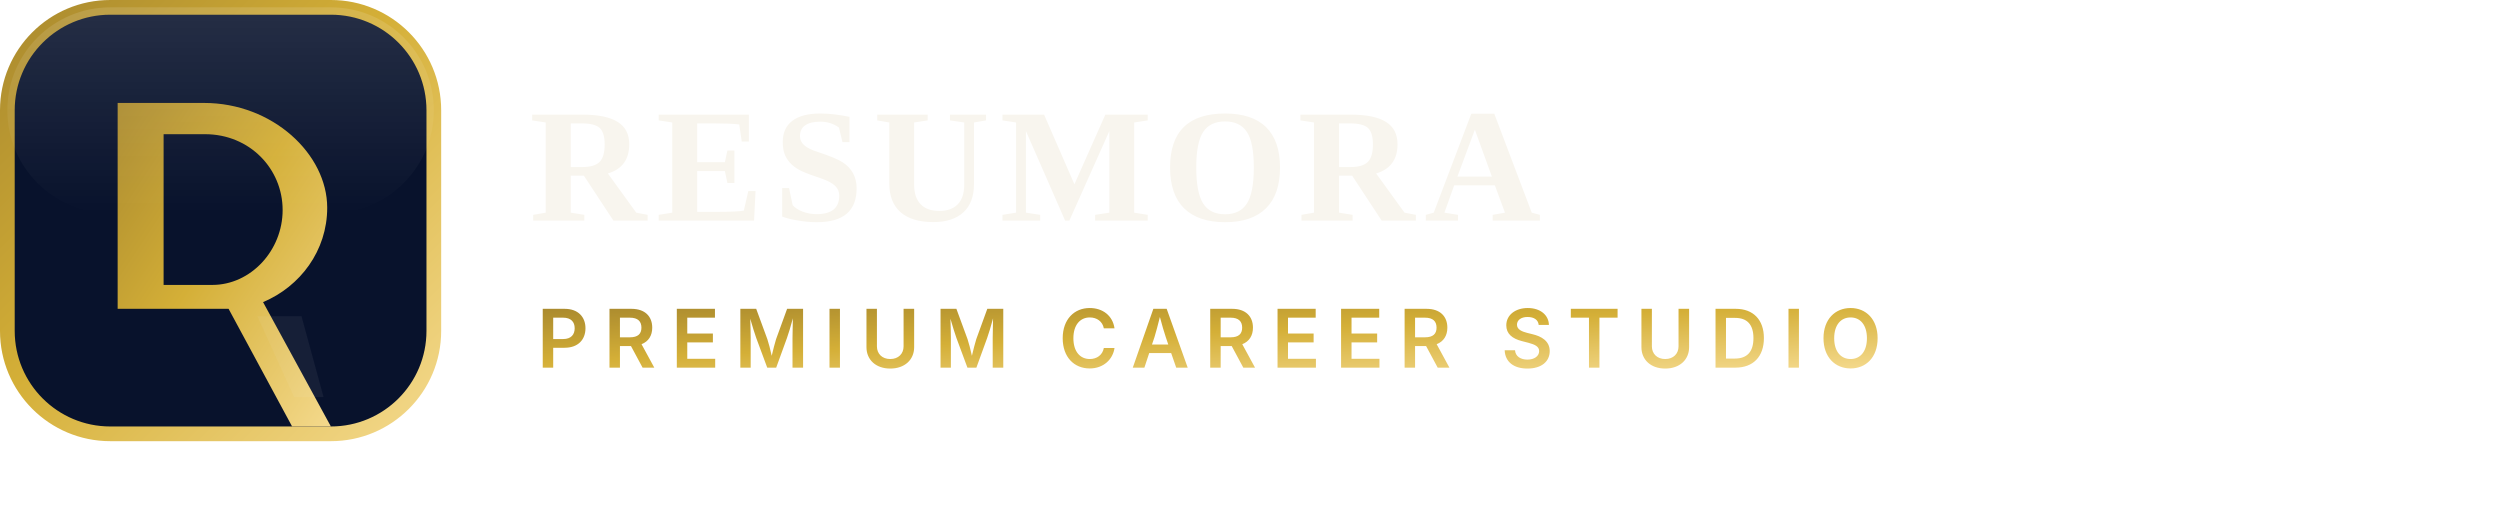
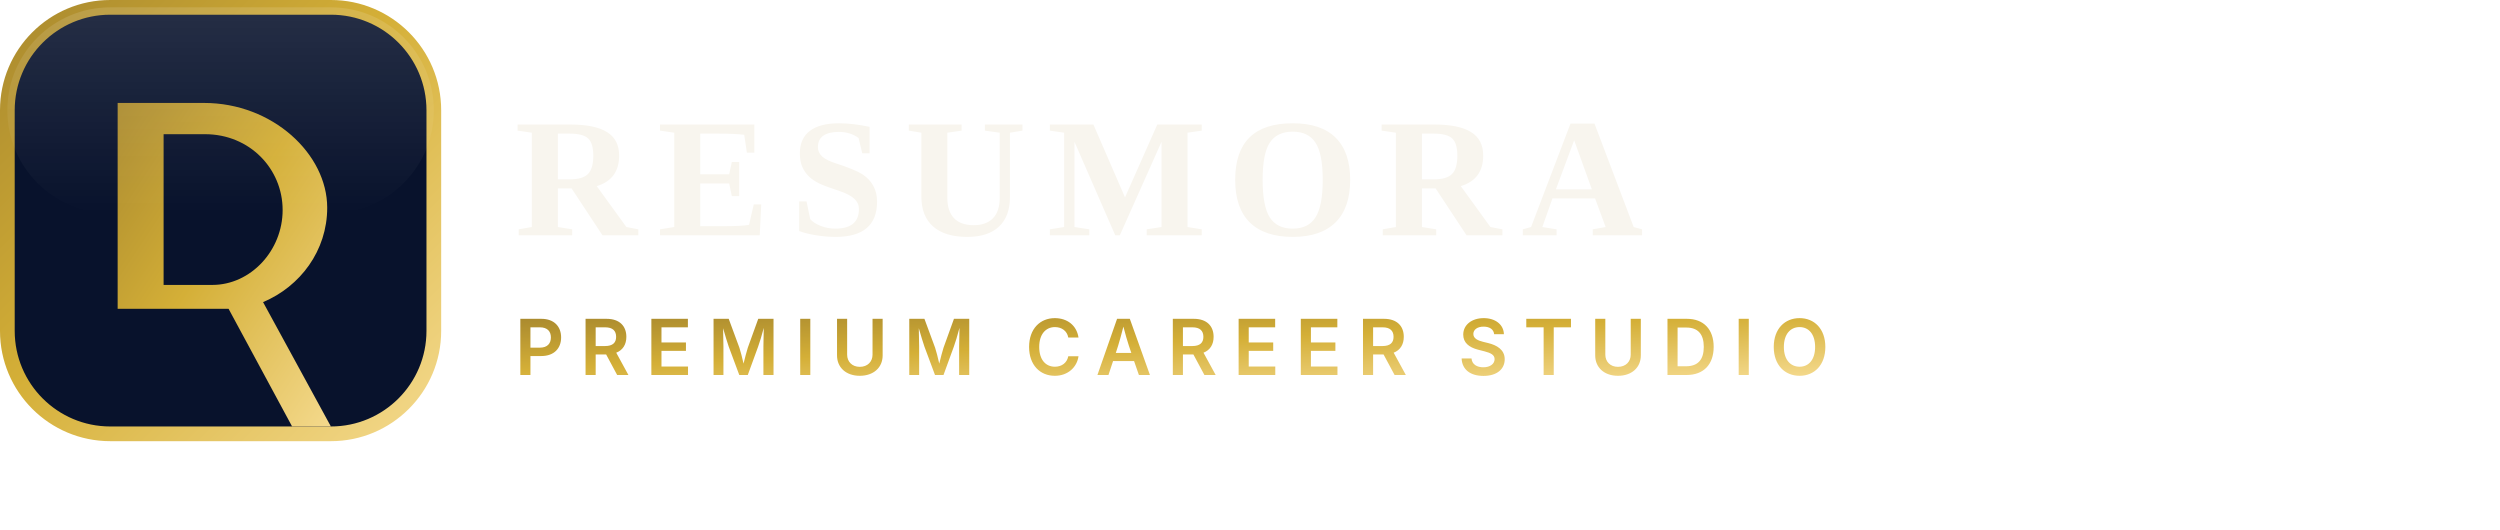
<svg xmlns="http://www.w3.org/2000/svg" width="340" height="72" viewBox="0 0 340 72" fill="none" role="img" aria-label="Resumora Premium Career Studio">
  <defs>
    <linearGradient id="resumoraGold" x1="0%" y1="0%" x2="100%" y2="100%">
      <stop offset="0%" stop-color="#AA8A2E" />
      <stop offset="45%" stop-color="#D4AF37" />
      <stop offset="100%" stop-color="#F4D98C" />
    </linearGradient>
    <linearGradient id="resumoraGlow" x1="0%" y1="0%" x2="0%" y2="100%">
      <stop offset="0%" stop-color="#FFFFFF" stop-opacity="0.12" />
      <stop offset="100%" stop-color="#FFFFFF" stop-opacity="0" />
    </linearGradient>
  </defs>
  <rect x="1" y="1" width="58" height="58" rx="14" fill="#08122C" stroke="url(#resumoraGold)" stroke-width="2" />
  <path d="M16 42V14H27.75C37.087 14 44.5 20.962 44.5 28.25C44.5 34.087 40.837 38.962 35.775 41.087L45 58H39.725L31.087 42H21.25V38.75H28.875C34.087 38.75 38.438 34.087 38.438 28.562C38.438 22.962 33.962 18.25 27.887 18.25H22.25V42H16Z" fill="url(#resumoraGold)" />
-   <path d="M44 54H40L35 43H41L44 54Z" fill="#F8F5EE" fill-opacity="0.06" />
  <rect x="1" y="1" width="58" height="28" rx="14" fill="url(#resumoraGlow)" />
-   <text x="72" y="30" fill="#F8F5EE" font-family="Georgia, Times New Roman, serif" font-size="22" font-weight="700" letter-spacing="0.06em">RESUMORA</text>
-   <text x="73" y="50" fill="url(#resumoraGold)" font-family="Segoe UI, Inter, Arial, sans-serif" font-size="11" font-weight="600" letter-spacing="0.18em">PREMIUM CAREER STUDIO</text>
+   <text x="70" y="32" fill="#F8F5EE" font-family="Georgia, 'Times New Roman', Times, serif" font-size="23" font-weight="700" letter-spacing="0.12em" text-rendering="geometricPrecision">RESUMORA</text>
+   <text x="70" y="51" fill="url(#resumoraGold)" font-family="system-ui, 'Segoe UI', Inter, Arial, sans-serif" font-size="10.5" font-weight="600" letter-spacing="0.2em" text-rendering="geometricPrecision">PREMIUM CAREER STUDIO</text>
</svg>
